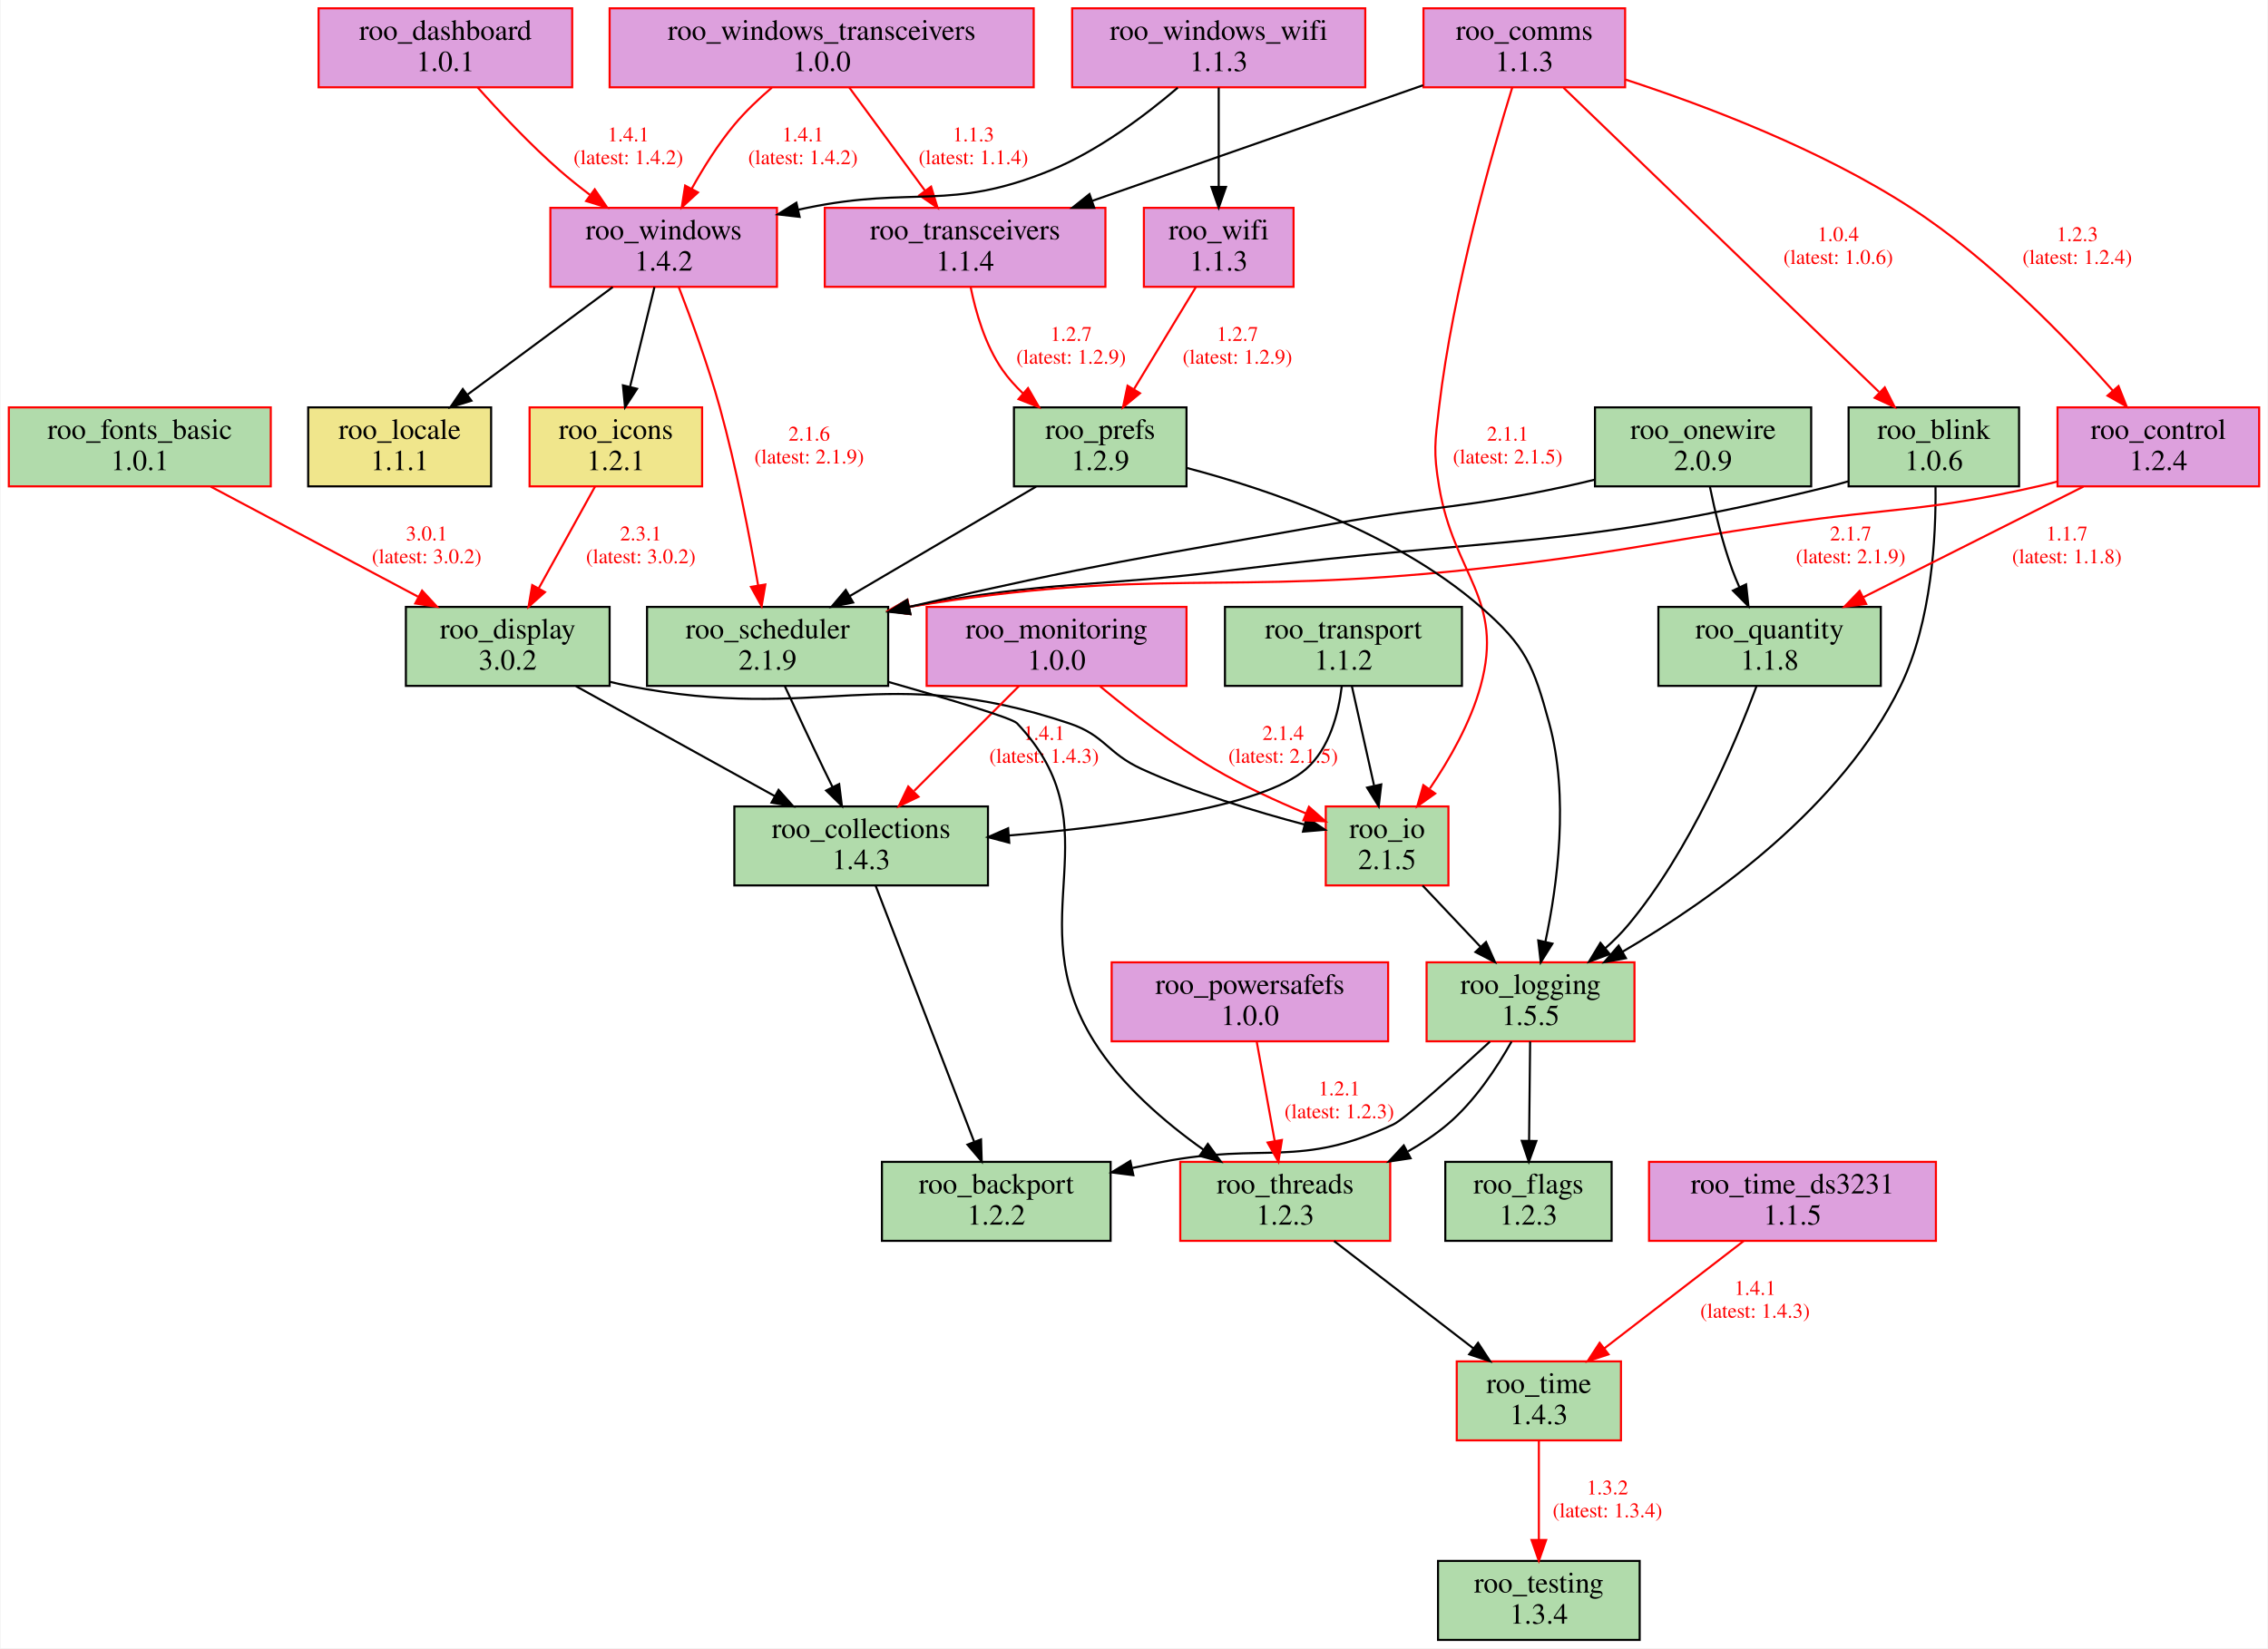
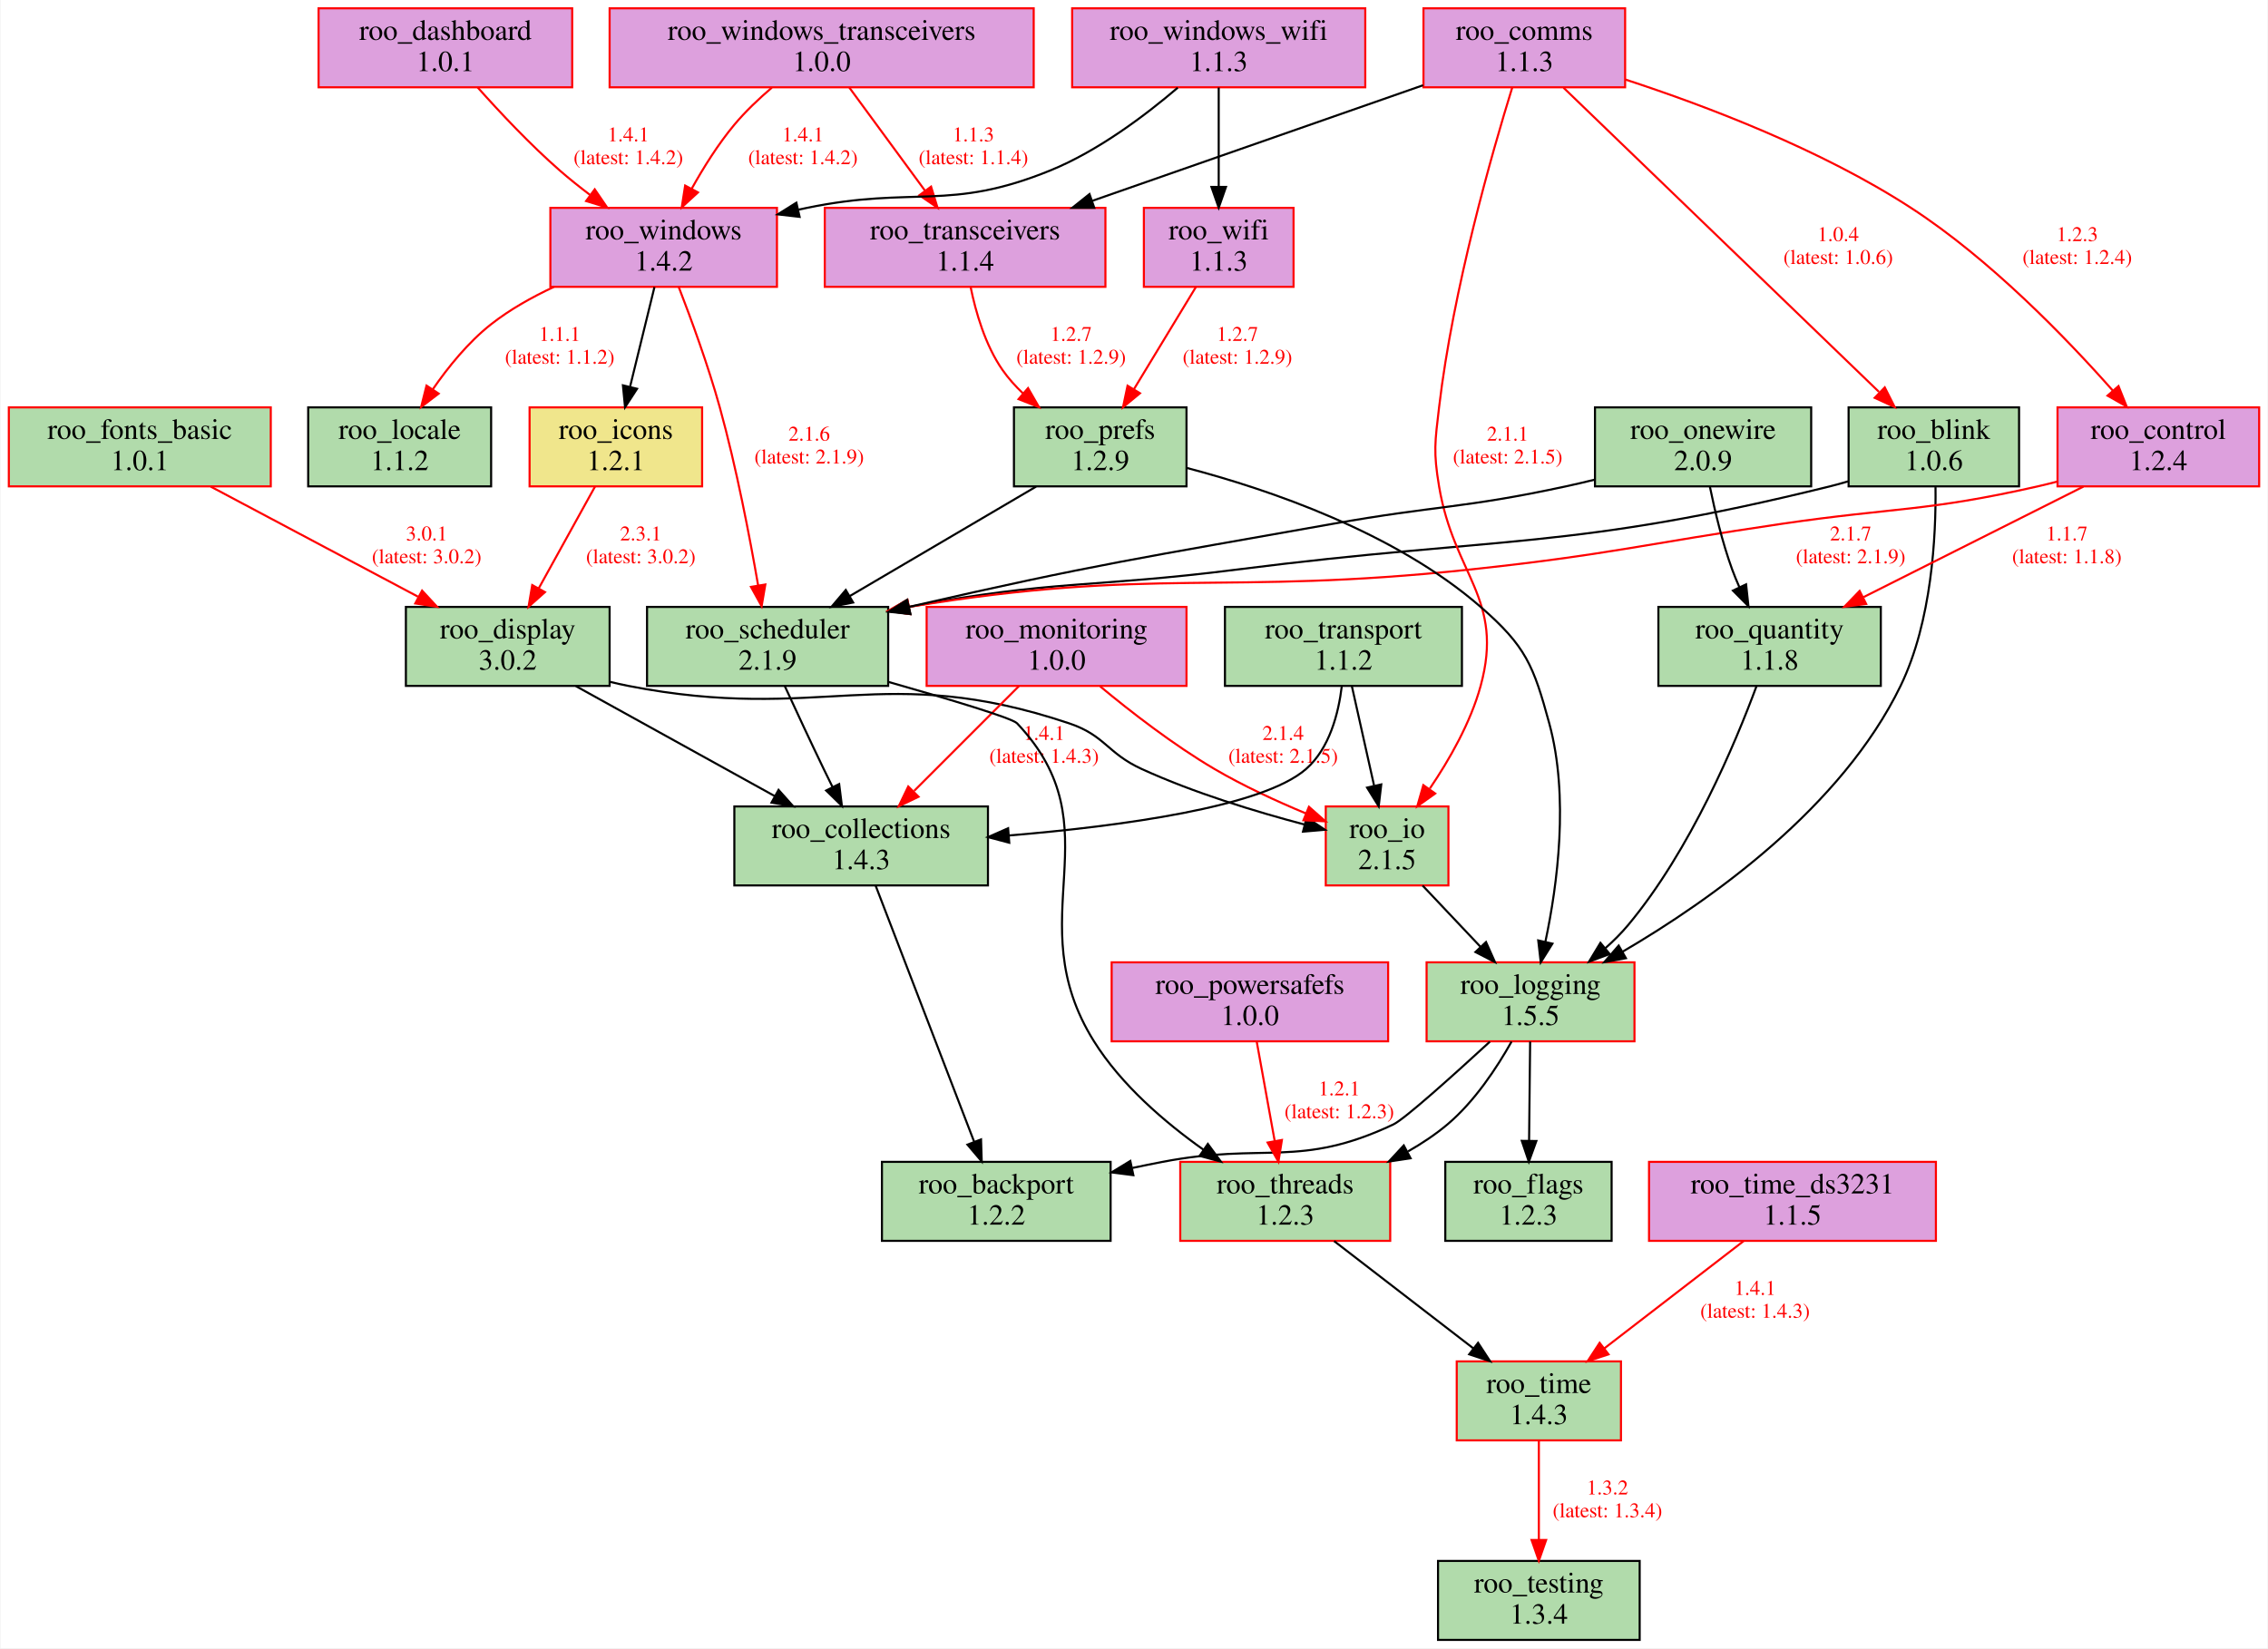
<svg xmlns="http://www.w3.org/2000/svg" width="1091pt" height="793pt" viewBox="0.00 0.00 1090.50 793.00">
  <g id="graph0" class="graph" transform="scale(1 1) rotate(0) translate(4 789)">
    <polygon fill="white" stroke="transparent" points="-4,4 -4,-789 1086.5,-789 1086.5,4 -4,4" />
    <g id="node1" class="node">
      <polygon fill="#b1dbab" stroke="black" points="530,-230 420,-230 420,-192 530,-192 530,-230" />
      <text text-anchor="middle" x="475" y="-214.8" font-family="Times,serif" font-size="14.00">roo_backport</text>
      <text text-anchor="middle" x="475" y="-199.8" font-family="Times,serif" font-size="14.00">1.2.2</text>
    </g>
    <g id="node2" class="node">
      <polygon fill="#b1dbab" stroke="black" points="967,-593 885,-593 885,-555 967,-555 967,-593" />
      <text text-anchor="middle" x="926" y="-577.8" font-family="Times,serif" font-size="14.00">roo_blink</text>
      <text text-anchor="middle" x="926" y="-562.8" font-family="Times,serif" font-size="14.00">1.0.6</text>
    </g>
    <g id="node13" class="node">
      <polygon fill="#b1dbab" stroke="red" points="782,-326 682,-326 682,-288 782,-288 782,-326" />
      <text text-anchor="middle" x="732" y="-310.8" font-family="Times,serif" font-size="14.00">roo_logging</text>
      <text text-anchor="middle" x="732" y="-295.8" font-family="Times,serif" font-size="14.00">1.5.5</text>
    </g>
    <g id="edge1" class="edge">
      <path fill="none" stroke="black" d="M926.81,-554.63C927.09,-531.23 925.09,-490.11 910,-459 881.67,-400.63 819.15,-356.2 776.29,-331.12" />
      <polygon fill="black" stroke="black" points="777.88,-327.99 767.46,-326.06 774.4,-334.07 777.88,-327.99" />
    </g>
    <g id="node19" class="node">
      <polygon fill="#b1dbab" stroke="black" points="423,-497 307,-497 307,-459 423,-459 423,-497" />
      <text text-anchor="middle" x="365" y="-481.8" font-family="Times,serif" font-size="14.00">roo_scheduler</text>
      <text text-anchor="middle" x="365" y="-466.8" font-family="Times,serif" font-size="14.00">2.1.9</text>
    </g>
    <g id="edge2" class="edge">
      <path fill="none" stroke="black" d="M884.73,-557.4C881.8,-556.52 878.87,-555.71 876,-555 751.83,-524.29 717.89,-531.13 591,-515 520.89,-506.09 502.46,-510.08 433,-497 432.9,-496.98 432.8,-496.96 432.7,-496.94" />
      <polygon fill="black" stroke="black" points="433.61,-493.56 423.11,-494.98 432.2,-500.41 433.61,-493.56" />
    </g>
    <g id="node3" class="node">
      <polygon fill="#b1dbab" stroke="black" points="471,-401 349,-401 349,-363 471,-363 471,-401" />
      <text text-anchor="middle" x="410" y="-385.8" font-family="Times,serif" font-size="14.00">roo_collections</text>
      <text text-anchor="middle" x="410" y="-370.8" font-family="Times,serif" font-size="14.00">1.4.3</text>
    </g>
    <g id="edge3" class="edge">
      <path fill="none" stroke="black" d="M416.96,-362.91C428.31,-333.39 450.91,-274.63 464.31,-239.78" />
      <polygon fill="black" stroke="black" points="467.67,-240.8 468,-230.21 461.14,-238.29 467.67,-240.8" />
    </g>
    <g id="node4" class="node">
      <polygon fill="plum" stroke="red" points="777.5,-785 680.5,-785 680.5,-747 777.5,-747 777.5,-785" />
      <text text-anchor="middle" x="729" y="-769.8" font-family="Times,serif" font-size="14.00">roo_comms</text>
      <text text-anchor="middle" x="729" y="-754.8" font-family="Times,serif" font-size="14.00">1.1.3</text>
    </g>
    <g id="edge4" class="edge">
      <path fill="none" stroke="red" d="M747.89,-746.78C783.19,-712.74 859.24,-639.39 899.6,-600.47" />
      <polygon fill="red" stroke="red" points="902.4,-602.62 907.17,-593.16 897.54,-597.59 902.4,-602.62" />
      <text text-anchor="middle" x="880" y="-673" font-family="Times,serif" font-size="10.00" fill="red">1.0.4</text>
      <text text-anchor="middle" x="880" y="-662" font-family="Times,serif" font-size="10.00" fill="red">(latest: 1.0.6)</text>
    </g>
    <g id="node5" class="node">
      <polygon fill="plum" stroke="red" points="1082.5,-593 985.5,-593 985.5,-555 1082.5,-555 1082.5,-593" />
      <text text-anchor="middle" x="1034" y="-577.8" font-family="Times,serif" font-size="14.00">roo_control</text>
      <text text-anchor="middle" x="1034" y="-562.8" font-family="Times,serif" font-size="14.00">1.2.4</text>
    </g>
    <g id="edge5" class="edge">
      <path fill="none" stroke="red" d="M777.66,-750.72C816.67,-737.98 871.85,-717.02 915,-689 953.11,-664.26 989.73,-626.34 1012.05,-601.12" />
      <polygon fill="red" stroke="red" points="1014.84,-603.24 1018.77,-593.41 1009.56,-598.64 1014.84,-603.24" />
      <text text-anchor="middle" x="995" y="-673" font-family="Times,serif" font-size="10.00" fill="red">1.2.3</text>
      <text text-anchor="middle" x="995" y="-662" font-family="Times,serif" font-size="10.00" fill="red">(latest: 1.2.4)</text>
    </g>
    <g id="node11" class="node">
      <polygon fill="#b1dbab" stroke="red" points="692.5,-401 633.5,-401 633.5,-363 692.5,-363 692.5,-401" />
      <text text-anchor="middle" x="663" y="-385.8" font-family="Times,serif" font-size="14.00">roo_io</text>
      <text text-anchor="middle" x="663" y="-370.8" font-family="Times,serif" font-size="14.00">2.1.5</text>
    </g>
    <g id="edge6" class="edge">
      <path fill="none" stroke="red" d="M723.21,-746.92C713.59,-715.86 694.72,-650.16 688,-593 686.03,-576.23 685.21,-571.66 688,-555 695.2,-512.02 719.51,-501.04 708,-459 703.15,-441.29 692.99,-423.51 683.55,-409.61" />
      <polygon fill="red" stroke="red" points="686.14,-407.22 677.51,-401.08 680.43,-411.26 686.14,-407.22" />
      <text text-anchor="middle" x="721" y="-577" font-family="Times,serif" font-size="10.00" fill="red">2.1.1</text>
      <text text-anchor="middle" x="721" y="-566" font-family="Times,serif" font-size="10.00" fill="red">(latest: 2.1.5)</text>
    </g>
    <g id="node24" class="node">
      <polygon fill="plum" stroke="red" points="527.5,-689 392.5,-689 392.5,-651 527.5,-651 527.5,-689" />
      <text text-anchor="middle" x="460" y="-673.8" font-family="Times,serif" font-size="14.00">roo_transceivers</text>
      <text text-anchor="middle" x="460" y="-658.8" font-family="Times,serif" font-size="14.00">1.1.4</text>
    </g>
    <g id="edge7" class="edge">
      <path fill="none" stroke="black" d="M680.29,-747.98C635.67,-732.39 569.43,-709.24 521.25,-692.4" />
      <polygon fill="black" stroke="black" points="522.15,-689.01 511.56,-689.02 519.84,-695.62 522.15,-689.01" />
    </g>
    <g id="node18" class="node">
      <polygon fill="#b1dbab" stroke="black" points="900.5,-497 793.5,-497 793.5,-459 900.5,-459 900.5,-497" />
      <text text-anchor="middle" x="847" y="-481.8" font-family="Times,serif" font-size="14.00">roo_quantity</text>
      <text text-anchor="middle" x="847" y="-466.8" font-family="Times,serif" font-size="14.00">1.1.8</text>
    </g>
    <g id="edge8" class="edge">
      <path fill="none" stroke="red" d="M997.94,-554.88C967.81,-539.73 924.67,-518.04 892.22,-501.73" />
      <polygon fill="red" stroke="red" points="893.45,-498.43 882.94,-497.07 890.31,-504.69 893.45,-498.43" />
      <text text-anchor="middle" x="990" y="-529" font-family="Times,serif" font-size="10.00" fill="red">1.1.7</text>
      <text text-anchor="middle" x="990" y="-518" font-family="Times,serif" font-size="10.00" fill="red">(latest: 1.1.8)</text>
    </g>
    <g id="edge9" class="edge">
      <path fill="none" stroke="red" d="M985.41,-557.32C982.24,-556.48 979.08,-555.7 976,-555 922.12,-542.78 907.67,-545.01 853,-537 786.33,-527.23 770,-522.14 703,-515 583.41,-502.26 551.68,-516.48 433,-497 432.9,-496.98 432.8,-496.97 432.69,-496.95" />
      <polygon fill="red" stroke="red" points="433.55,-493.55 423.08,-495.16 432.27,-500.43 433.55,-493.55" />
      <text text-anchor="middle" x="886" y="-529" font-family="Times,serif" font-size="10.00" fill="red">2.1.7</text>
      <text text-anchor="middle" x="886" y="-518" font-family="Times,serif" font-size="10.00" fill="red">(latest: 2.1.9)</text>
    </g>
    <g id="node6" class="node">
      <polygon fill="plum" stroke="red" points="271,-785 149,-785 149,-747 271,-747 271,-785" />
      <text text-anchor="middle" x="210" y="-769.8" font-family="Times,serif" font-size="14.00">roo_dashboard</text>
      <text text-anchor="middle" x="210" y="-754.8" font-family="Times,serif" font-size="14.00">1.0.1</text>
    </g>
    <g id="node27" class="node">
      <polygon fill="plum" stroke="red" points="369.5,-689 260.5,-689 260.5,-651 369.5,-651 369.5,-689" />
      <text text-anchor="middle" x="315" y="-673.8" font-family="Times,serif" font-size="14.00">roo_windows</text>
      <text text-anchor="middle" x="315" y="-658.8" font-family="Times,serif" font-size="14.00">1.4.2</text>
    </g>
    <g id="edge10" class="edge">
      <path fill="none" stroke="red" d="M225.56,-746.9C236.15,-735.01 250.79,-719.42 265,-707 269.54,-703.03 274.51,-699.07 279.49,-695.29" />
      <polygon fill="red" stroke="red" points="281.84,-697.91 287.82,-689.16 277.69,-692.27 281.84,-697.91" />
      <text text-anchor="middle" x="298" y="-721" font-family="Times,serif" font-size="10.00" fill="red">1.4.1</text>
      <text text-anchor="middle" x="298" y="-710" font-family="Times,serif" font-size="10.00" fill="red">(latest: 1.4.2)</text>
    </g>
    <g id="node7" class="node">
      <polygon fill="#b1dbab" stroke="black" points="289,-497 191,-497 191,-459 289,-459 289,-497" />
      <text text-anchor="middle" x="240" y="-481.8" font-family="Times,serif" font-size="14.00">roo_display</text>
      <text text-anchor="middle" x="240" y="-466.8" font-family="Times,serif" font-size="14.00">3.0.2</text>
    </g>
    <g id="edge11" class="edge">
      <path fill="none" stroke="black" d="M272.78,-458.88C300.06,-443.79 339.06,-422.23 368.51,-405.94" />
      <polygon fill="black" stroke="black" points="370.27,-408.97 377.32,-401.07 366.88,-402.84 370.27,-408.97" />
    </g>
    <g id="edge12" class="edge">
      <path fill="none" stroke="black" d="M289.18,-460.95C292.15,-460.22 295.1,-459.57 298,-459 390.81,-440.88 420.33,-471.01 510,-441 527.42,-435.17 528.29,-426.64 545,-419 570.11,-407.52 599.86,-398.48 623.2,-392.32" />
      <polygon fill="black" stroke="black" points="624.29,-395.66 633.11,-389.78 622.55,-388.87 624.29,-395.66" />
    </g>
    <g id="node8" class="node">
      <polygon fill="#b1dbab" stroke="black" points="771,-230 691,-230 691,-192 771,-192 771,-230" />
      <text text-anchor="middle" x="731" y="-214.8" font-family="Times,serif" font-size="14.00">roo_flags</text>
      <text text-anchor="middle" x="731" y="-199.8" font-family="Times,serif" font-size="14.00">1.2.3</text>
    </g>
    <g id="node9" class="node">
      <polygon fill="#b1dbab" stroke="red" points="126,-593 0,-593 0,-555 126,-555 126,-593" />
      <text text-anchor="middle" x="63" y="-577.8" font-family="Times,serif" font-size="14.00">roo_fonts_basic</text>
      <text text-anchor="middle" x="63" y="-562.8" font-family="Times,serif" font-size="14.00">1.0.1</text>
    </g>
    <g id="edge13" class="edge">
      <path fill="none" stroke="red" d="M97.13,-554.88C125.53,-539.79 166.14,-518.23 196.8,-501.94" />
      <polygon fill="red" stroke="red" points="198.79,-504.85 205.98,-497.07 195.5,-498.67 198.79,-504.85" />
      <text text-anchor="middle" x="201" y="-529" font-family="Times,serif" font-size="10.00" fill="red">3.0.1</text>
      <text text-anchor="middle" x="201" y="-518" font-family="Times,serif" font-size="10.00" fill="red">(latest: 3.0.2)</text>
    </g>
    <g id="node10" class="node">
      <polygon fill="khaki" stroke="red" points="333.5,-593 250.5,-593 250.5,-555 333.5,-555 333.5,-593" />
      <text text-anchor="middle" x="292" y="-577.8" font-family="Times,serif" font-size="14.00">roo_icons</text>
      <text text-anchor="middle" x="292" y="-562.8" font-family="Times,serif" font-size="14.00">1.2.1</text>
    </g>
    <g id="edge14" class="edge">
      <path fill="none" stroke="red" d="M281.97,-554.88C274.28,-540.96 263.53,-521.53 254.84,-505.82" />
      <polygon fill="red" stroke="red" points="257.9,-504.12 250,-497.07 251.77,-507.51 257.9,-504.12" />
      <text text-anchor="middle" x="304" y="-529" font-family="Times,serif" font-size="10.00" fill="red">2.3.1</text>
      <text text-anchor="middle" x="304" y="-518" font-family="Times,serif" font-size="10.00" fill="red">(latest: 3.0.2)</text>
    </g>
    <g id="edge15" class="edge">
      <path fill="none" stroke="black" d="M680.06,-362.96C688.43,-354.09 698.67,-343.26 707.84,-333.56" />
      <polygon fill="black" stroke="black" points="710.58,-335.76 714.9,-326.09 705.49,-330.95 710.58,-335.76" />
    </g>
    <g id="node12" class="node">
-       <polygon fill="khaki" stroke="black" points="232,-593 144,-593 144,-555 232,-555 232,-593" />
+       <polygon fill="#b1dbab" stroke="black" points="232,-593 144,-593 144,-555 232,-555 232,-593" />
      <text text-anchor="middle" x="188" y="-577.8" font-family="Times,serif" font-size="14.00">roo_locale</text>
-       <text text-anchor="middle" x="188" y="-562.8" font-family="Times,serif" font-size="14.00">1.1.1</text>
+       <text text-anchor="middle" x="188" y="-562.8" font-family="Times,serif" font-size="14.00">1.1.2</text>
    </g>
    <g id="edge16" class="edge">
      <path fill="none" stroke="black" d="M712.45,-287.83C695.01,-271.79 671.41,-250.55 666,-248 620.8,-226.67 604.07,-239.49 555,-230 550.27,-229.09 545.39,-228.1 540.49,-227.07" />
      <polygon fill="black" stroke="black" points="540.94,-223.59 530.43,-224.93 539.48,-230.44 540.94,-223.59" />
    </g>
    <g id="edge17" class="edge">
      <path fill="none" stroke="black" d="M731.81,-287.88C731.66,-274.35 731.46,-255.62 731.3,-240.15" />
      <polygon fill="black" stroke="black" points="734.8,-240.03 731.19,-230.07 727.8,-240.11 734.8,-240.03" />
    </g>
    <g id="node21" class="node">
      <polygon fill="#b1dbab" stroke="red" points="664.5,-230 563.5,-230 563.5,-192 664.5,-192 664.5,-230" />
      <text text-anchor="middle" x="614" y="-214.8" font-family="Times,serif" font-size="14.00">roo_threads</text>
      <text text-anchor="middle" x="614" y="-199.8" font-family="Times,serif" font-size="14.00">1.2.3</text>
    </g>
    <g id="edge18" class="edge">
      <path fill="none" stroke="black" d="M722.87,-287.86C715.84,-275.34 705.1,-259.03 692,-248 686.27,-243.18 679.79,-238.87 673.08,-235.04" />
      <polygon fill="black" stroke="black" points="674.3,-231.73 663.82,-230.14 671.02,-237.91 674.3,-231.73" />
    </g>
    <g id="node14" class="node">
      <polygon fill="plum" stroke="red" points="566.5,-497 441.5,-497 441.5,-459 566.5,-459 566.5,-497" />
      <text text-anchor="middle" x="504" y="-481.8" font-family="Times,serif" font-size="14.00">roo_monitoring</text>
      <text text-anchor="middle" x="504" y="-466.8" font-family="Times,serif" font-size="14.00">1.0.0</text>
    </g>
    <g id="edge19" class="edge">
      <path fill="none" stroke="red" d="M485.88,-458.88C471.57,-444.57 451.44,-424.44 435.51,-408.51" />
      <polygon fill="red" stroke="red" points="437.61,-405.66 428.07,-401.07 432.66,-410.61 437.61,-405.66" />
      <text text-anchor="middle" x="498" y="-433" font-family="Times,serif" font-size="10.00" fill="red">1.4.1</text>
      <text text-anchor="middle" x="498" y="-422" font-family="Times,serif" font-size="10.00" fill="red">(latest: 1.4.3)</text>
    </g>
    <g id="edge20" class="edge">
      <path fill="none" stroke="red" d="M524.96,-458.78C539.7,-446.54 560.24,-430.59 580,-419 593.76,-410.93 609.66,-403.59 623.85,-397.68" />
      <polygon fill="red" stroke="red" points="625.4,-400.83 633.34,-393.83 622.76,-394.35 625.4,-400.83" />
      <text text-anchor="middle" x="613" y="-433" font-family="Times,serif" font-size="10.00" fill="red">2.1.4</text>
      <text text-anchor="middle" x="613" y="-422" font-family="Times,serif" font-size="10.00" fill="red">(latest: 2.1.5)</text>
    </g>
    <g id="node15" class="node">
      <polygon fill="#b1dbab" stroke="black" points="867,-593 763,-593 763,-555 867,-555 867,-593" />
      <text text-anchor="middle" x="815" y="-577.8" font-family="Times,serif" font-size="14.00">roo_onewire</text>
      <text text-anchor="middle" x="815" y="-562.8" font-family="Times,serif" font-size="14.00">2.0.9</text>
    </g>
    <g id="edge22" class="edge">
      <path fill="none" stroke="black" d="M818.26,-554.92C820.62,-543.32 824.24,-528.04 829,-515 830.01,-512.23 831.18,-509.4 832.42,-506.59" />
      <polygon fill="black" stroke="black" points="835.69,-507.86 836.83,-497.33 829.37,-504.85 835.69,-507.86" />
    </g>
    <g id="edge21" class="edge">
      <path fill="none" stroke="black" d="M762.89,-558.23C758.21,-557.08 753.53,-555.98 749,-555 699.72,-544.35 686.63,-545.85 637,-537 546.04,-520.78 523.04,-517.72 433,-497 432.9,-496.98 432.8,-496.95 432.7,-496.93" />
      <polygon fill="black" stroke="black" points="433.72,-493.57 423.18,-494.67 432.1,-500.38 433.72,-493.57" />
    </g>
    <g id="node16" class="node">
      <polygon fill="plum" stroke="red" points="663.5,-326 530.5,-326 530.5,-288 663.5,-288 663.5,-326" />
      <text text-anchor="middle" x="597" y="-310.8" font-family="Times,serif" font-size="14.00">roo_powersafefs</text>
      <text text-anchor="middle" x="597" y="-295.8" font-family="Times,serif" font-size="14.00">1.0.0</text>
    </g>
    <g id="edge23" class="edge">
      <path fill="none" stroke="red" d="M600.28,-287.88C602.72,-274.35 606.11,-255.62 608.91,-240.15" />
      <polygon fill="red" stroke="red" points="612.4,-240.53 610.73,-230.07 605.51,-239.29 612.4,-240.53" />
      <text text-anchor="middle" x="640" y="-262" font-family="Times,serif" font-size="10.00" fill="red">1.2.1</text>
      <text text-anchor="middle" x="640" y="-251" font-family="Times,serif" font-size="10.00" fill="red">(latest: 1.2.3)</text>
    </g>
    <g id="node17" class="node">
      <polygon fill="#b1dbab" stroke="black" points="566.5,-593 483.5,-593 483.5,-555 566.5,-555 566.5,-593" />
      <text text-anchor="middle" x="525" y="-577.8" font-family="Times,serif" font-size="14.00">roo_prefs</text>
      <text text-anchor="middle" x="525" y="-562.8" font-family="Times,serif" font-size="14.00">1.2.9</text>
    </g>
    <g id="edge24" class="edge">
      <path fill="none" stroke="black" d="M566.51,-563.9C606.51,-553.39 666.86,-532.79 708,-497 729.8,-478.04 733.4,-468.87 741,-441 750.62,-405.72 744.94,-363.32 739.17,-336.03" />
      <polygon fill="black" stroke="black" points="742.53,-334.99 736.91,-326.01 735.7,-336.54 742.53,-334.99" />
    </g>
    <g id="edge25" class="edge">
      <path fill="none" stroke="black" d="M494.15,-554.88C468.58,-539.86 432.09,-518.41 404.41,-502.15" />
      <polygon fill="black" stroke="black" points="406.15,-499.12 395.75,-497.07 402.6,-505.15 406.15,-499.12" />
    </g>
    <g id="edge26" class="edge">
      <path fill="none" stroke="black" d="M840.65,-458.73C830.6,-431.61 809.06,-380.05 779,-344 775.71,-340.05 771.92,-336.28 767.94,-332.75" />
      <polygon fill="black" stroke="black" points="770.08,-329.99 760.14,-326.31 765.62,-335.38 770.08,-329.99" />
    </g>
    <g id="edge27" class="edge">
      <path fill="none" stroke="black" d="M373.26,-458.91C378.54,-447.44 385.58,-432.3 392,-419 393.35,-416.2 394.78,-413.28 396.22,-410.37" />
      <polygon fill="black" stroke="black" points="399.42,-411.78 400.74,-401.27 393.16,-408.66 399.42,-411.78" />
    </g>
    <g id="edge28" class="edge">
      <path fill="none" stroke="black" d="M423.21,-460.89C452.61,-452.53 482.61,-443.53 485,-441 533.11,-390.21 484.91,-347.32 522,-288 535.14,-266.98 556.1,-249 574.7,-235.82" />
      <polygon fill="black" stroke="black" points="576.77,-238.64 583.04,-230.11 572.81,-232.87 576.77,-238.64" />
    </g>
    <g id="node20" class="node">
      <polygon fill="#b1dbab" stroke="black" points="784.5,-38 687.5,-38 687.5,0 784.5,0 784.5,-38" />
      <text text-anchor="middle" x="736" y="-22.8" font-family="Times,serif" font-size="14.00">roo_testing</text>
      <text text-anchor="middle" x="736" y="-7.8" font-family="Times,serif" font-size="14.00">1.3.4</text>
    </g>
    <g id="node22" class="node">
      <polygon fill="#b1dbab" stroke="red" points="775.5,-134 696.5,-134 696.5,-96 775.5,-96 775.5,-134" />
      <text text-anchor="middle" x="736" y="-118.8" font-family="Times,serif" font-size="14.00">roo_time</text>
      <text text-anchor="middle" x="736" y="-103.8" font-family="Times,serif" font-size="14.00">1.4.3</text>
    </g>
    <g id="edge29" class="edge">
      <path fill="none" stroke="black" d="M637.52,-191.88C656.59,-177.18 683.65,-156.34 704.57,-140.21" />
      <polygon fill="black" stroke="black" points="706.76,-142.94 712.55,-134.07 702.49,-137.4 706.76,-142.94" />
    </g>
    <g id="edge30" class="edge">
      <path fill="none" stroke="red" d="M736,-95.88C736,-82.35 736,-63.62 736,-48.15" />
      <polygon fill="red" stroke="red" points="739.5,-48.07 736,-38.07 732.5,-48.07 739.5,-48.07" />
      <text text-anchor="middle" x="769" y="-70" font-family="Times,serif" font-size="10.00" fill="red">1.3.2</text>
      <text text-anchor="middle" x="769" y="-59" font-family="Times,serif" font-size="10.00" fill="red">(latest: 1.3.4)</text>
    </g>
    <g id="node23" class="node">
      <polygon fill="plum" stroke="red" points="927,-230 789,-230 789,-192 927,-192 927,-230" />
      <text text-anchor="middle" x="858" y="-214.8" font-family="Times,serif" font-size="14.00">roo_time_ds3231</text>
      <text text-anchor="middle" x="858" y="-199.8" font-family="Times,serif" font-size="14.00">1.1.5</text>
    </g>
    <g id="edge31" class="edge">
      <path fill="none" stroke="red" d="M834.48,-191.88C815.41,-177.18 788.35,-156.34 767.43,-140.21" />
      <polygon fill="red" stroke="red" points="769.51,-137.4 759.45,-134.07 765.24,-142.94 769.51,-137.4" />
      <text text-anchor="middle" x="840" y="-166" font-family="Times,serif" font-size="10.00" fill="red">1.4.1</text>
      <text text-anchor="middle" x="840" y="-155" font-family="Times,serif" font-size="10.00" fill="red">(latest: 1.4.3)</text>
    </g>
    <g id="edge32" class="edge">
      <path fill="none" stroke="red" d="M462.64,-651C465.1,-638.86 469.68,-622.93 478,-611 480.79,-607 484.17,-603.24 487.81,-599.77" />
      <polygon fill="red" stroke="red" points="490.28,-602.27 495.57,-593.09 485.71,-596.96 490.28,-602.27" />
      <text text-anchor="middle" x="511" y="-625" font-family="Times,serif" font-size="10.00" fill="red">1.2.7</text>
      <text text-anchor="middle" x="511" y="-614" font-family="Times,serif" font-size="10.00" fill="red">(latest: 1.2.9)</text>
    </g>
    <g id="node25" class="node">
      <polygon fill="#b1dbab" stroke="black" points="699,-497 585,-497 585,-459 699,-459 699,-497" />
      <text text-anchor="middle" x="642" y="-481.8" font-family="Times,serif" font-size="14.00">roo_transport</text>
      <text text-anchor="middle" x="642" y="-466.8" font-family="Times,serif" font-size="14.00">1.1.2</text>
    </g>
    <g id="edge33" class="edge">
      <path fill="none" stroke="black" d="M641.21,-458.87C639.64,-445.86 635.35,-428.92 624,-419 603.05,-400.69 535.01,-391.52 481.21,-387.04" />
      <polygon fill="black" stroke="black" points="481.25,-383.54 471.01,-386.24 480.7,-390.51 481.25,-383.54" />
    </g>
    <g id="edge34" class="edge">
      <path fill="none" stroke="black" d="M646.05,-458.88C649.07,-445.35 653.26,-426.62 656.71,-411.15" />
      <polygon fill="black" stroke="black" points="660.2,-411.59 658.96,-401.07 653.37,-410.06 660.2,-411.59" />
    </g>
    <g id="node26" class="node">
      <polygon fill="plum" stroke="red" points="618,-689 546,-689 546,-651 618,-651 618,-689" />
      <text text-anchor="middle" x="582" y="-673.8" font-family="Times,serif" font-size="14.00">roo_wifi</text>
      <text text-anchor="middle" x="582" y="-658.8" font-family="Times,serif" font-size="14.00">1.1.3</text>
    </g>
    <g id="edge35" class="edge">
      <path fill="none" stroke="red" d="M571.01,-650.88C562.57,-636.96 550.79,-617.53 541.26,-601.82" />
      <polygon fill="red" stroke="red" points="544.13,-599.8 535.96,-593.07 538.15,-603.43 544.13,-599.8" />
      <text text-anchor="middle" x="591" y="-625" font-family="Times,serif" font-size="10.00" fill="red">1.2.7</text>
      <text text-anchor="middle" x="591" y="-614" font-family="Times,serif" font-size="10.00" fill="red">(latest: 1.2.9)</text>
    </g>
    <g id="edge37" class="edge">
      <path fill="none" stroke="black" d="M310.57,-650.88C307.26,-637.35 302.67,-618.62 298.89,-603.15" />
      <polygon fill="black" stroke="black" points="302.2,-601.95 296.42,-593.07 295.4,-603.61 302.2,-601.95" />
    </g>
    <g id="edge36" class="edge">
-       <path fill="none" stroke="black" d="M290.51,-650.88C270.66,-636.18 242.5,-615.34 220.72,-599.21" />
-       <polygon fill="black" stroke="black" points="222.53,-596.2 212.41,-593.07 218.37,-601.83 222.53,-596.2" />
+       <path fill="none" stroke="red" d="M262.22,-650.97C251.64,-646.05 241.02,-640.08 232,-633 221.02,-624.38 211.32,-612.4 203.84,-601.56" />
+       <polygon fill="red" stroke="red" points="206.76,-599.63 198.34,-593.2 200.92,-603.48 206.76,-599.63" />
+       <text text-anchor="middle" x="265" y="-625" font-family="Times,serif" font-size="10.00" fill="red">1.1.1</text>
+       <text text-anchor="middle" x="265" y="-614" font-family="Times,serif" font-size="10.00" fill="red">(latest: 1.1.2)</text>
    </g>
    <g id="edge38" class="edge">
      <path fill="none" stroke="red" d="M322.29,-650.81C328.2,-635.55 336.43,-613.11 342,-593 349.99,-564.15 356.44,-530.47 360.46,-507.24" />
      <polygon fill="red" stroke="red" points="363.91,-507.8 362.13,-497.35 357.01,-506.63 363.91,-507.8" />
      <text text-anchor="middle" x="385" y="-577" font-family="Times,serif" font-size="10.00" fill="red">2.1.6</text>
      <text text-anchor="middle" x="385" y="-566" font-family="Times,serif" font-size="10.00" fill="red">(latest: 2.1.9)</text>
    </g>
    <g id="node28" class="node">
      <polygon fill="plum" stroke="red" points="493,-785 289,-785 289,-747 493,-747 493,-785" />
      <text text-anchor="middle" x="391" y="-769.8" font-family="Times,serif" font-size="14.00">roo_windows_transceivers</text>
      <text text-anchor="middle" x="391" y="-754.8" font-family="Times,serif" font-size="14.00">1.0.0</text>
    </g>
    <g id="edge39" class="edge">
      <path fill="none" stroke="red" d="M404.3,-746.88C414.61,-732.83 429.05,-713.17 440.63,-697.38" />
      <polygon fill="red" stroke="red" points="443.64,-699.2 446.74,-689.07 438,-695.06 443.64,-699.2" />
      <text text-anchor="middle" x="464" y="-721" font-family="Times,serif" font-size="10.00" fill="red">1.1.3</text>
      <text text-anchor="middle" x="464" y="-710" font-family="Times,serif" font-size="10.00" fill="red">(latest: 1.1.4)</text>
    </g>
    <g id="edge40" class="edge">
      <path fill="none" stroke="red" d="M367.04,-746.84C360.77,-741.48 354.3,-735.34 349,-729 341.21,-719.67 334.13,-708.34 328.47,-698.17" />
      <polygon fill="red" stroke="red" points="331.5,-696.42 323.7,-689.26 325.33,-699.72 331.5,-696.42" />
      <text text-anchor="middle" x="382" y="-721" font-family="Times,serif" font-size="10.00" fill="red">1.4.1</text>
      <text text-anchor="middle" x="382" y="-710" font-family="Times,serif" font-size="10.00" fill="red">(latest: 1.4.2)</text>
    </g>
    <g id="node29" class="node">
      <polygon fill="plum" stroke="red" points="652.5,-785 511.5,-785 511.5,-747 652.5,-747 652.5,-785" />
      <text text-anchor="middle" x="582" y="-769.8" font-family="Times,serif" font-size="14.00">roo_windows_wifi</text>
      <text text-anchor="middle" x="582" y="-754.8" font-family="Times,serif" font-size="14.00">1.1.3</text>
    </g>
    <g id="edge41" class="edge">
      <path fill="none" stroke="black" d="M582,-746.88C582,-733.35 582,-714.62 582,-699.15" />
      <polygon fill="black" stroke="black" points="585.5,-699.07 582,-689.07 578.5,-699.07 585.5,-699.07" />
    </g>
    <g id="edge42" class="edge">
      <path fill="none" stroke="black" d="M562.3,-746.81C546.81,-733.58 524.06,-716.4 501,-707 452.28,-687.14 435.52,-699.65 384,-689 382.56,-688.7 381.11,-688.39 379.64,-688.08" />
      <polygon fill="black" stroke="black" points="380.39,-684.66 369.87,-685.86 378.84,-691.48 380.39,-684.66" />
    </g>
  </g>
</svg>
